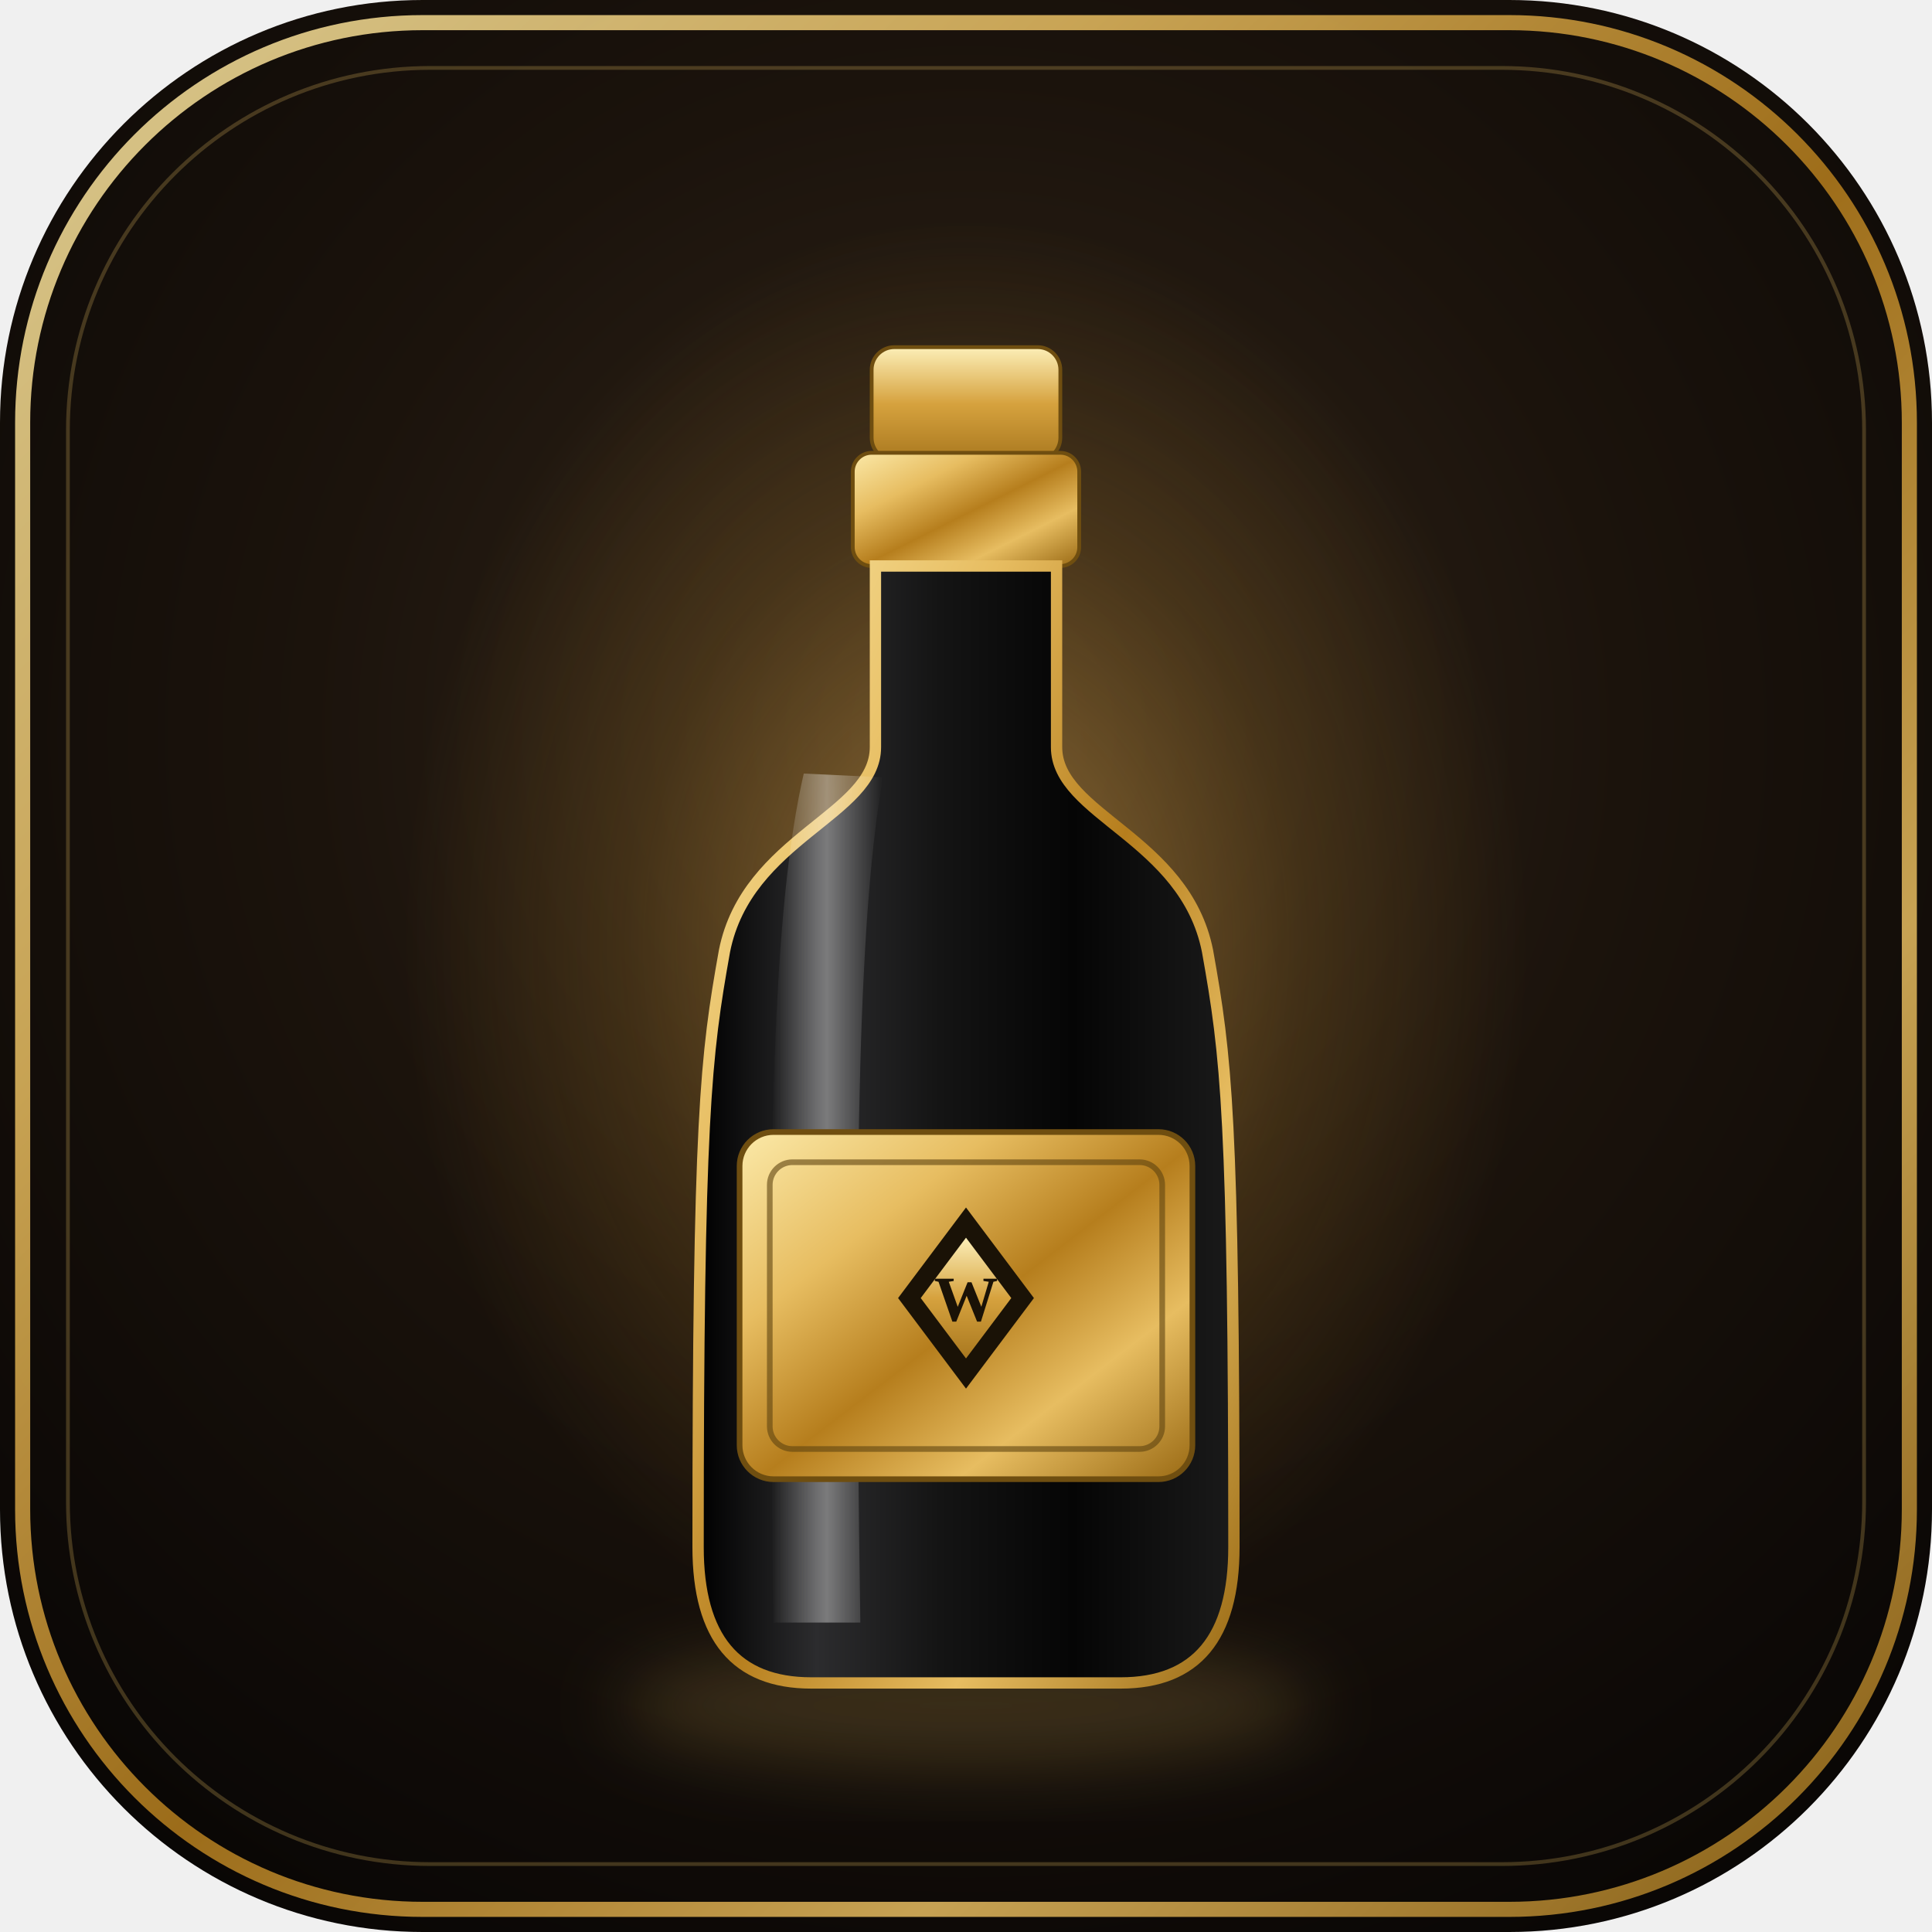
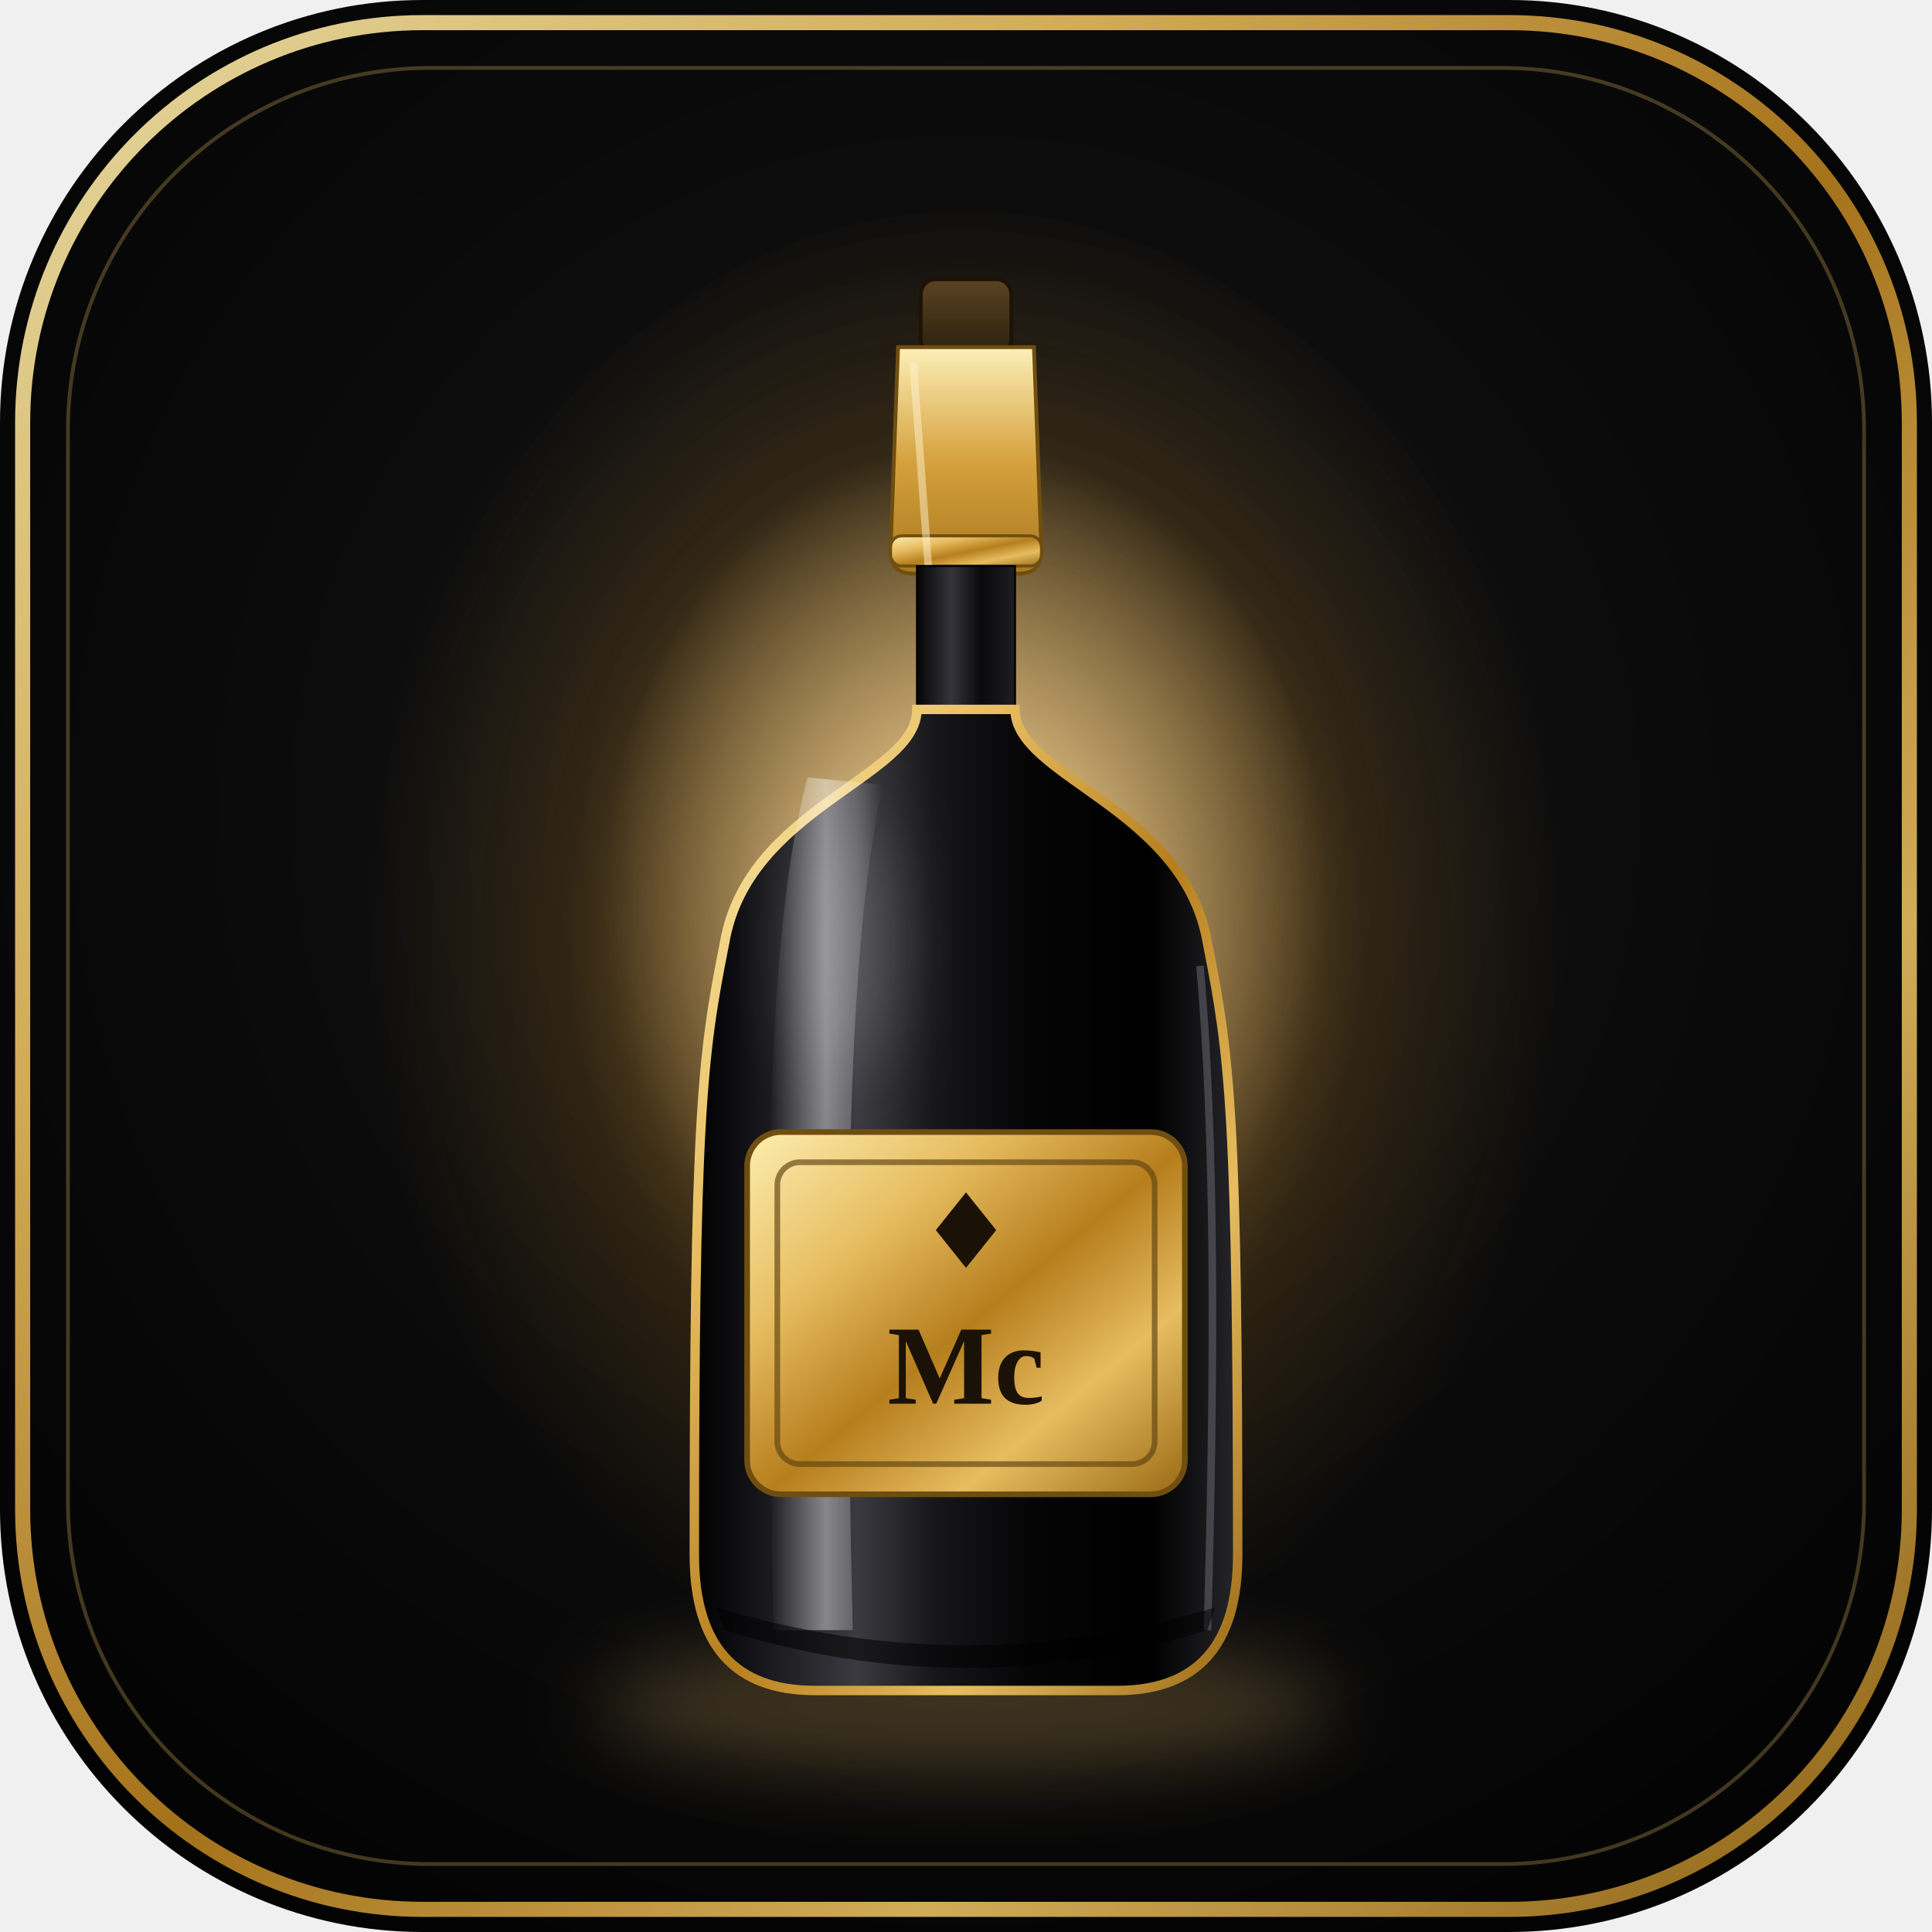
<svg xmlns="http://www.w3.org/2000/svg" width="512" height="512" viewBox="0 0 512 512" fill="none" role="img" aria-label="Whiskey or Die">
  <defs>
-     <radialGradient id="bg" cx="50%" cy="38%" r="75%">
-       <stop offset="0%" stop-color="#33271a" />
-       <stop offset="45%" stop-color="#1b130c" />
-       <stop offset="100%" stop-color="#070504" />
+     <radialGradient id="bg" cx="50%" cy="42%" r="78%">
+       <stop offset="0%" stop-color="#1c1c1d" />
+       <stop offset="42%" stop-color="#0c0c0d" />
+       <stop offset="100%" stop-color="#000000" />
    </radialGradient>
-     <radialGradient id="glow" cx="50%" cy="50%" r="50%">
-       <stop offset="0%" stop-color="#e8b25a" stop-opacity="0.55" />
-       <stop offset="60%" stop-color="#c8902f" stop-opacity="0.18" />
-       <stop offset="100%" stop-color="#c8902f" stop-opacity="0" />
+     <radialGradient id="glow" cx="50%" cy="49%" r="50%">
+       <stop offset="0%" stop-color="#ffd98a" stop-opacity="0.92" />
+       <stop offset="34%" stop-color="#f0b24e" stop-opacity="0.5" />
+       <stop offset="66%" stop-color="#d4901f" stop-opacity="0.16" />
+       <stop offset="100%" stop-color="#d4901f" stop-opacity="0" />
+     </radialGradient>
+     <radialGradient id="core" cx="50%" cy="50%" r="50%">
+       <stop offset="0%" stop-color="#ffe6ad" stop-opacity="0.7" />
+       <stop offset="100%" stop-color="#ffe6ad" stop-opacity="0" />
    </radialGradient>
    <linearGradient id="gold" x1="0" y1="0" x2="1" y2="1">
-       <stop offset="0%" stop-color="#fbe9a8" />
+       <stop offset="0%" stop-color="#fdeeb0" />
      <stop offset="28%" stop-color="#e7bd61" />
      <stop offset="52%" stop-color="#b67e1d" />
      <stop offset="74%" stop-color="#e7bd61" />
      <stop offset="100%" stop-color="#9a6a14" />
    </linearGradient>
    <linearGradient id="goldV" x1="0" y1="0" x2="0" y2="1">
      <stop offset="0%" stop-color="#fcefb8" />
      <stop offset="50%" stop-color="#d6a23e" />
      <stop offset="100%" stop-color="#a9781f" />
    </linearGradient>
    <linearGradient id="glass" x1="0" y1="0" x2="1" y2="0">
      <stop offset="0%" stop-color="#000000" />
-       <stop offset="22%" stop-color="#2c2c2e" />
-       <stop offset="45%" stop-color="#141414" />
-       <stop offset="70%" stop-color="#050505" />
-       <stop offset="100%" stop-color="#1a1a1a" />
+       <stop offset="12%" stop-color="#15151a" />
+       <stop offset="30%" stop-color="#3a3a40" />
+       <stop offset="44%" stop-color="#17171b" />
+       <stop offset="62%" stop-color="#050506" />
+       <stop offset="84%" stop-color="#000000" />
+       <stop offset="100%" stop-color="#26262b" />
+     </linearGradient>
+     <linearGradient id="neckg" x1="0" y1="0" x2="1" y2="0">
+       <stop offset="0%" stop-color="#050506" />
+       <stop offset="35%" stop-color="#34343a" />
+       <stop offset="65%" stop-color="#0a0a0c" />
+       <stop offset="100%" stop-color="#1d1d22" />
+     </linearGradient>
+     <linearGradient id="cork" x1="0" y1="0" x2="0" y2="1">
+       <stop offset="0%" stop-color="#5a4322" />
+       <stop offset="100%" stop-color="#2c1f0e" />
    </linearGradient>
    <linearGradient id="gloss" x1="0" y1="0" x2="1" y2="0">
      <stop offset="0%" stop-color="#ffffff" stop-opacity="0" />
-       <stop offset="50%" stop-color="#ffffff" stop-opacity="0.42" />
+       <stop offset="50%" stop-color="#ffffff" stop-opacity="0.5" />
      <stop offset="100%" stop-color="#ffffff" stop-opacity="0" />
    </linearGradient>
-     <filter id="soft" x="-40%" y="-40%" width="180%" height="180%">
-       <feGaussianBlur stdDeviation="9" />
+     <filter id="soft" x="-50%" y="-50%" width="200%" height="200%">
+       <feGaussianBlur stdDeviation="10" />
    </filter>
  </defs>
  <rect x="0" y="0" width="512" height="512" rx="112" fill="url(#bg)" />
-   <rect x="6" y="6" width="500" height="500" rx="106" fill="none" stroke="url(#gold)" stroke-width="4" stroke-opacity="0.85" />
-   <rect x="18" y="18" width="476" height="476" rx="96" fill="none" stroke="#e7bd61" stroke-width="1" stroke-opacity="0.25" />
-   <ellipse cx="256" cy="250" rx="150" ry="190" fill="url(#glow)" />
-   <ellipse cx="256" cy="452" rx="92" ry="17" fill="#e7bd61" opacity="0.18" filter="url(#soft)" />
+   <rect x="6" y="6" width="500" height="500" rx="106" fill="none" stroke="url(#gold)" stroke-width="4" stroke-opacity="0.9" />
+   <rect x="18" y="18" width="476" height="476" rx="96" fill="none" stroke="#e7bd61" stroke-width="1" stroke-opacity="0.28" />
+   <ellipse cx="256" cy="252" rx="158" ry="196" fill="url(#glow)" />
+   <ellipse cx="256" cy="238" rx="96" ry="120" fill="url(#core)" />
+   <ellipse cx="256" cy="452" rx="98" ry="18" fill="#ffce72" opacity="0.22" filter="url(#soft)" />
  <g>
-     <rect x="231" y="92" width="50" height="30" rx="6" fill="url(#goldV)" stroke="#6f4e10" stroke-width="1" />
-     <rect x="226" y="120" width="60" height="30" rx="5" fill="url(#gold)" stroke="#6f4e10" stroke-width="1" />
-     <path d="M232 150 L232 198              C232 216 198 222 192 252              C187 280 185 296 185 410              Q185 446 215 446              L297 446              Q327 446 327 410              C327 296 325 280 320 252              C314 222 280 216 280 198              L280 150 Z" fill="url(#glass)" stroke="url(#gold)" stroke-width="3" />
-     <path d="M213 205 C205 240 203 300 205 430 L228 430 C226 300 228 240 234 206 Z" fill="url(#gloss)" opacity="0.9" />
-     <rect x="196" y="300" width="120" height="92" rx="9" fill="url(#gold)" stroke="#6f4e10" stroke-width="1.5" />
-     <rect x="204" y="308" width="104" height="76" rx="6" fill="none" stroke="#5e4310" stroke-width="1.5" stroke-opacity="0.6" />
-     <path d="M256 320 L274 344 L256 368 L238 344 Z" fill="#1a1206" />
-     <path d="M256 328 L268 344 L256 360 L244 344 Z" fill="url(#goldV)" />
-     <text x="256" y="350" text-anchor="middle" font-family="Georgia, 'Times New Roman', serif" font-size="17" font-weight="700" fill="#1a1206">W</text>
+     <rect x="244" y="74" width="24" height="20" rx="4" fill="url(#cork)" stroke="#1c1305" stroke-width="1" />
+     <path d="M238 92 L274 92 L276 146 Q276 152 270 152 L242 152 Q236 152 236 146 Z" fill="url(#goldV)" stroke="#6f4e10" stroke-width="1" />
+     <rect x="236" y="142" width="40" height="8" rx="3" fill="url(#gold)" stroke="#6f4e10" stroke-width="0.8" />
+     <path d="M242 96 L246 150" stroke="#fff3cf" stroke-width="2" stroke-opacity="0.5" />
+     <path d="M243 150 L243 190 L269 190 L269 150 Z" fill="url(#neckg)" stroke="#000" stroke-width="0.5" />
+     <path d="M243 188              C243 206 198 214 192 250              C186 280 184 296 184 412              Q184 448 216 448              L296 448              Q328 448 328 412              C328 296 326 280 320 250              C314 214 269 206 269 188 Z" fill="url(#glass)" stroke="url(#gold)" stroke-width="2.5" />
+     <path d="M318 256 C322 300 322 360 320 432" stroke="#6f6f78" stroke-width="2" stroke-opacity="0.5" fill="none" />
+     <path d="M214 206 C204 244 202 308 205 432 L226 432 C223 308 226 244 234 208 Z" fill="url(#gloss)" opacity="0.85" />
+     <ellipse cx="224" cy="250" rx="14" ry="34" fill="#ffffff" opacity="0.18" filter="url(#soft)" />
+     <path d="M190 426 Q256 446 322 426 L320 432 Q256 452 192 432 Z" fill="#000" opacity="0.55" />
+     <rect x="198" y="300" width="116" height="96" rx="9" fill="url(#gold)" stroke="#6f4e10" stroke-width="1.5" />
+     <rect x="206" y="308" width="100" height="80" rx="6" fill="none" stroke="#5e4310" stroke-width="1.5" stroke-opacity="0.65" />
+     <path d="M256 316 L264 326 L256 336 L248 326 Z" fill="#1a1206" />
+     <text x="256" y="372" text-anchor="middle" font-family="Georgia, 'Times New Roman', serif" font-size="30" font-weight="700" fill="#1a1206">Mc</text>
  </g>
</svg>
